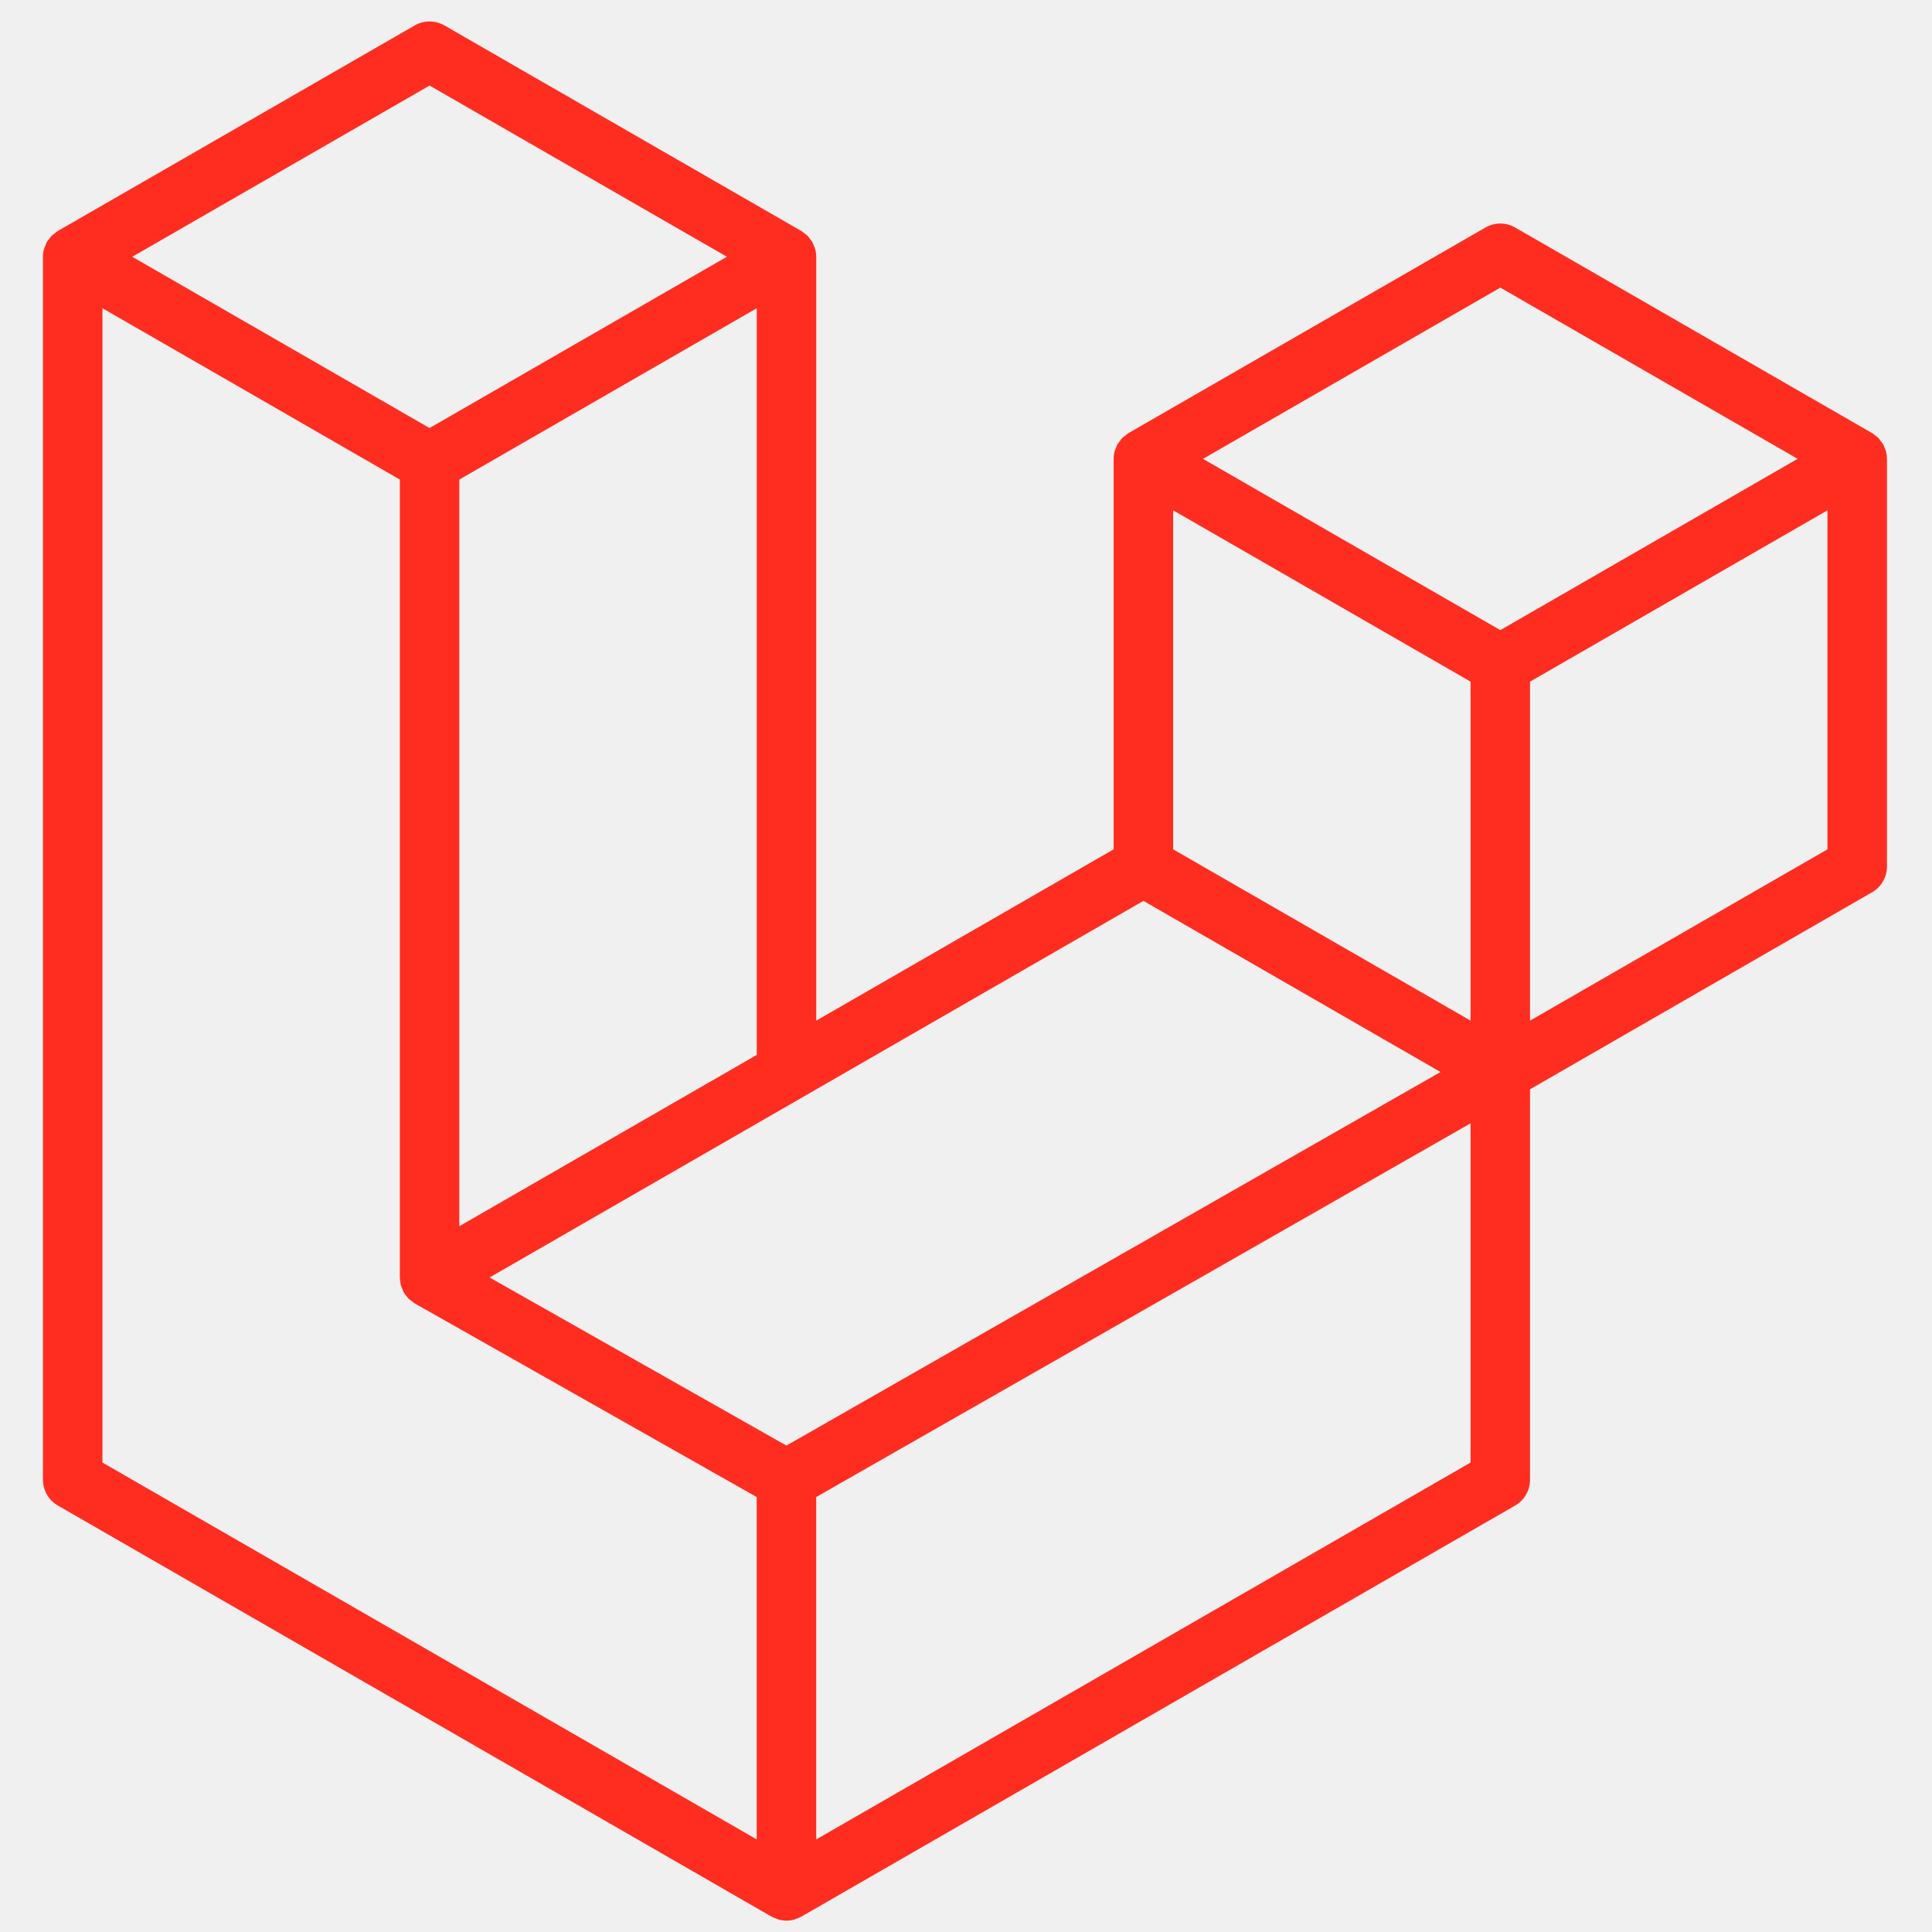
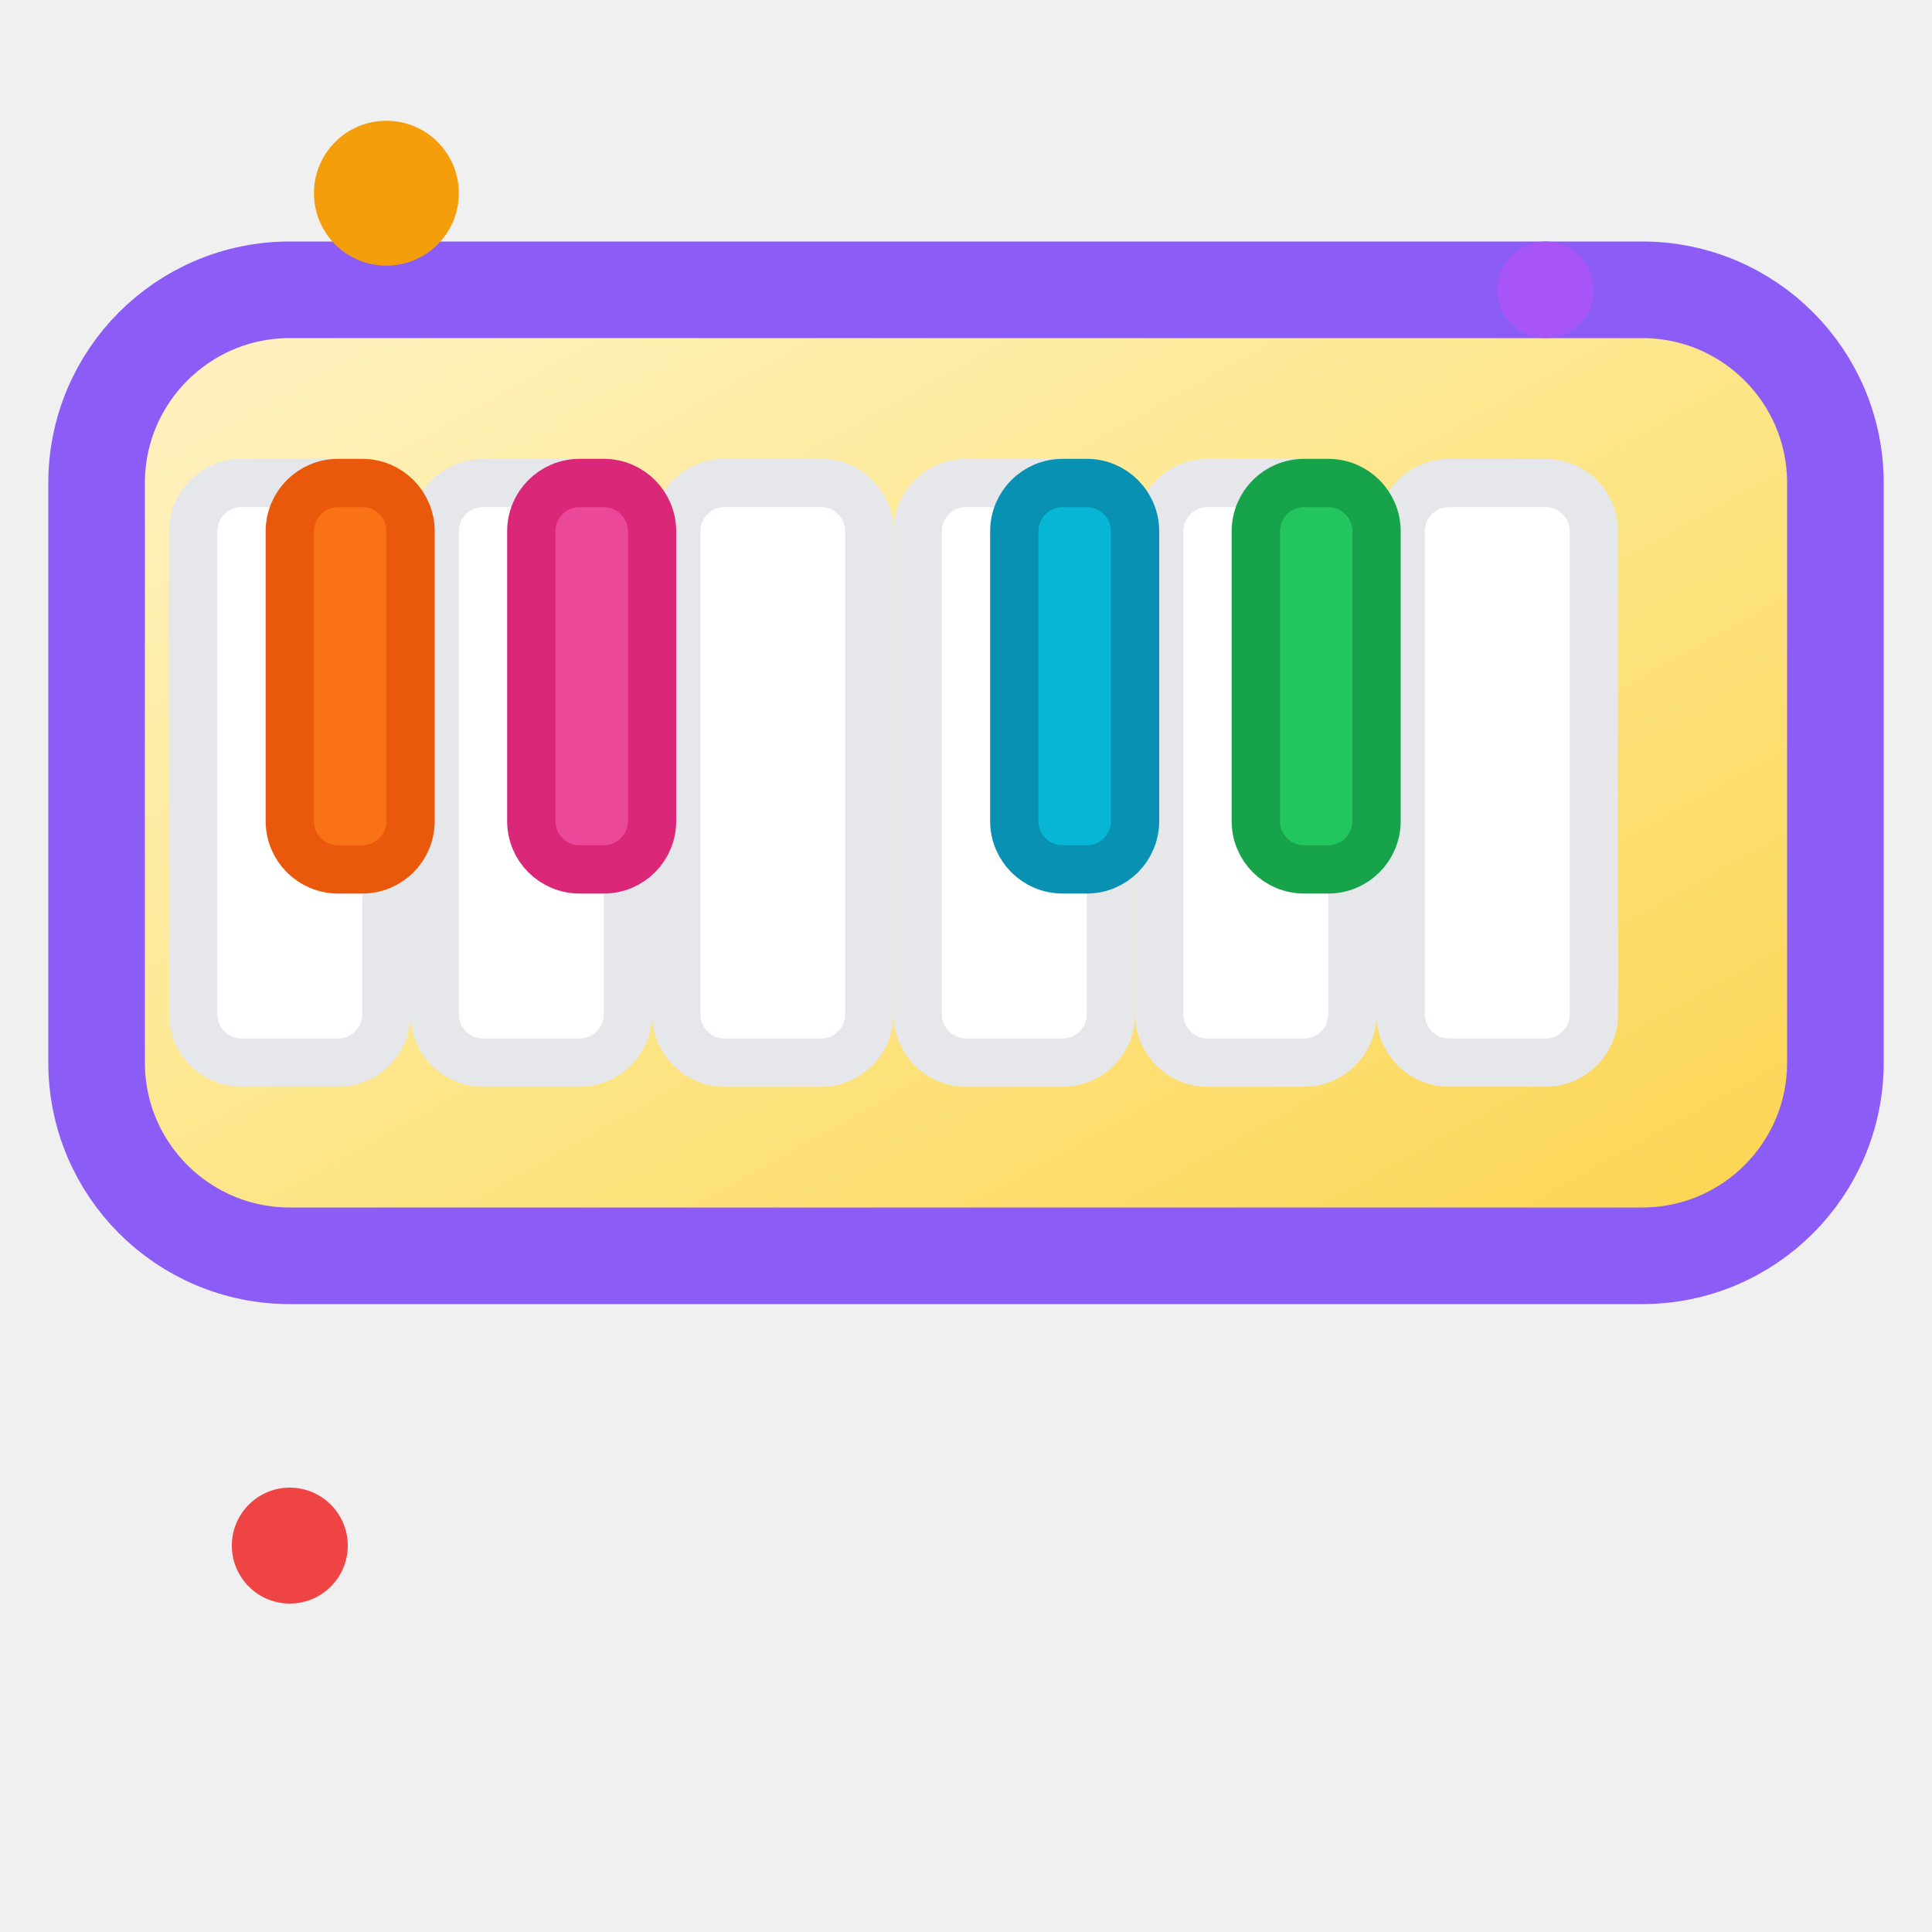
- <svg xmlns="http://www.w3.org/2000/svg" width="166" height="166" viewBox="0 0 166 166" fill="none">
-   <path fill-rule="evenodd" clip-rule="evenodd" d="M162.041 38.759C162.099 38.977 162.129 39.201 162.13 39.426V74.452C162.13 74.902 162.011 75.344 161.786 75.733C161.561 76.122 161.237 76.444 160.847 76.668L131.462 93.594V127.141C131.462 128.054 130.977 128.897 130.186 129.357L68.847 164.683C68.707 164.763 68.554 164.814 68.401 164.868C68.343 164.887 68.289 164.922 68.228 164.938C67.8 165.051 67.349 165.051 66.92 164.938C66.85 164.919 66.786 164.881 66.719 164.855C66.579 164.804 66.432 164.76 66.298 164.683L4.972 129.357C4.583 129.133 4.259 128.81 4.034 128.421C3.808 128.032 3.69 127.591 3.689 127.141L3.689 22.063C3.689 21.834 3.721 21.61 3.779 21.393C3.798 21.32 3.843 21.253 3.868 21.179C3.916 21.045 3.961 20.908 4.031 20.783C4.079 20.7 4.149 20.633 4.206 20.557C4.28 20.454 4.347 20.349 4.433 20.26C4.506 20.186 4.602 20.132 4.685 20.068C4.778 19.992 4.861 19.909 4.966 19.848L35.633 2.185C36.022 1.961 36.462 1.844 36.91 1.844C37.358 1.844 37.798 1.961 38.186 2.185L68.851 19.848H68.857C68.959 19.912 69.045 19.992 69.138 20.065C69.221 20.129 69.313 20.186 69.387 20.257C69.476 20.349 69.54 20.454 69.616 20.557C69.671 20.633 69.744 20.7 69.789 20.783C69.862 20.911 69.904 21.045 69.955 21.179C69.98 21.253 70.025 21.32 70.044 21.396C70.103 21.614 70.133 21.838 70.133 22.063V87.694L95.686 72.974V39.423C95.686 39.2 95.718 38.973 95.775 38.759C95.798 38.683 95.839 38.615 95.865 38.542C95.916 38.408 95.96 38.271 96.031 38.146C96.079 38.063 96.149 37.996 96.203 37.92C96.279 37.818 96.343 37.712 96.433 37.623C96.506 37.549 96.599 37.495 96.681 37.431C96.777 37.355 96.86 37.272 96.962 37.211L127.633 19.548C128.021 19.324 128.461 19.206 128.91 19.206C129.358 19.206 129.798 19.324 130.186 19.548L160.85 37.211C160.959 37.275 161.042 37.355 161.137 37.428C161.217 37.492 161.31 37.549 161.383 37.62C161.473 37.712 161.536 37.818 161.613 37.92C161.67 37.996 161.741 38.063 161.785 38.146C161.859 38.271 161.9 38.408 161.951 38.542C161.98 38.615 162.021 38.683 162.041 38.759ZM157.018 72.974V43.848L146.287 50.028L131.462 58.568V87.694L157.021 72.974H157.018ZM126.354 125.663V96.518L111.771 104.85L70.13 128.626V158.046L126.354 125.663ZM8.801 26.485V125.663L65.018 158.043V128.629L35.649 112L35.64 111.994L35.627 111.988C35.528 111.93 35.445 111.847 35.353 111.777C35.273 111.713 35.18 111.662 35.11 111.592L35.104 111.582C35.021 111.502 34.963 111.403 34.893 111.314C34.829 111.228 34.753 111.154 34.702 111.065L34.699 111.055C34.641 110.96 34.606 110.845 34.565 110.736C34.523 110.64 34.469 110.551 34.443 110.449C34.411 110.328 34.405 110.197 34.392 110.072C34.379 109.976 34.354 109.881 34.354 109.785V109.778V41.205L19.532 32.662L8.801 26.485ZM36.913 7.35L11.364 22.063L36.907 36.777L62.453 22.06L36.907 7.35H36.913ZM50.2 99.174L65.022 90.637V26.485L54.291 32.665L39.466 41.205V105.357L50.2 99.174ZM128.91 24.713L103.363 39.426L128.91 54.14L154.453 39.423L128.91 24.713ZM126.354 58.568L111.529 50.028L100.798 43.848V72.974L115.619 81.511L126.354 87.694V58.568ZM67.571 124.205L105.042 102.803L123.772 92.109L98.245 77.405L68.854 94.334L42.066 109.762L67.571 124.205Z" fill="#FF2D20" />
+ <svg xmlns="http://www.w3.org/2000/svg" viewBox="0 0 40 40" fill="none">
+   <rect x="2" y="6" width="36" height="20" rx="4" fill="url(#pianoGradient)" stroke="#8B5CF6" stroke-width="2" />
+   <rect x="4" y="10" width="4" height="12" fill="#FFFFFF" stroke="#E5E7EB" stroke-width="1" rx="1" />
+   <rect x="9" y="10" width="4" height="12" fill="#FFFFFF" stroke="#E5E7EB" stroke-width="1" rx="1" />
+   <rect x="14" y="10" width="4" height="12" fill="#FFFFFF" stroke="#E5E7EB" stroke-width="1" rx="1" />
+   <rect x="19" y="10" width="4" height="12" fill="#FFFFFF" stroke="#E5E7EB" stroke-width="1" rx="1" />
+   <rect x="24" y="10" width="4" height="12" fill="#FFFFFF" stroke="#E5E7EB" stroke-width="1" rx="1" />
+   <rect x="29" y="10" width="4" height="12" fill="#FFFFFF" stroke="#E5E7EB" stroke-width="1" rx="1" />
+   <rect x="6" y="10" width="2.5" height="8" fill="#F97316" stroke="#EA580C" stroke-width="1" rx="1" />
+   <rect x="11" y="10" width="2.5" height="8" fill="#EC4899" stroke="#DB2777" stroke-width="1" rx="1" />
+   <rect x="21" y="10" width="2.5" height="8" fill="#06B6D4" stroke="#0891B2" stroke-width="1" rx="1" />
+   <rect x="26" y="10" width="2.5" height="8" fill="#22C55E" stroke="#16A34A" stroke-width="1" rx="1" />
+   <circle cx="8" cy="4" r="1.5" fill="#F59E0B" />
+   <circle cx="32" cy="6" r="1" fill="#A855F7" />
+   <circle cx="6" cy="32" r="1.2" fill="#EF4444" />
+   <defs>
+     <linearGradient id="pianoGradient" x1="0%" y1="0%" x2="100%" y2="100%">
+       <stop offset="0%" stop-color="#FEF3C7" />
+       <stop offset="50%" stop-color="#FDE68A" />
+       <stop offset="100%" stop-color="#FCD34D" />
+     </linearGradient>
+   </defs>
</svg>
